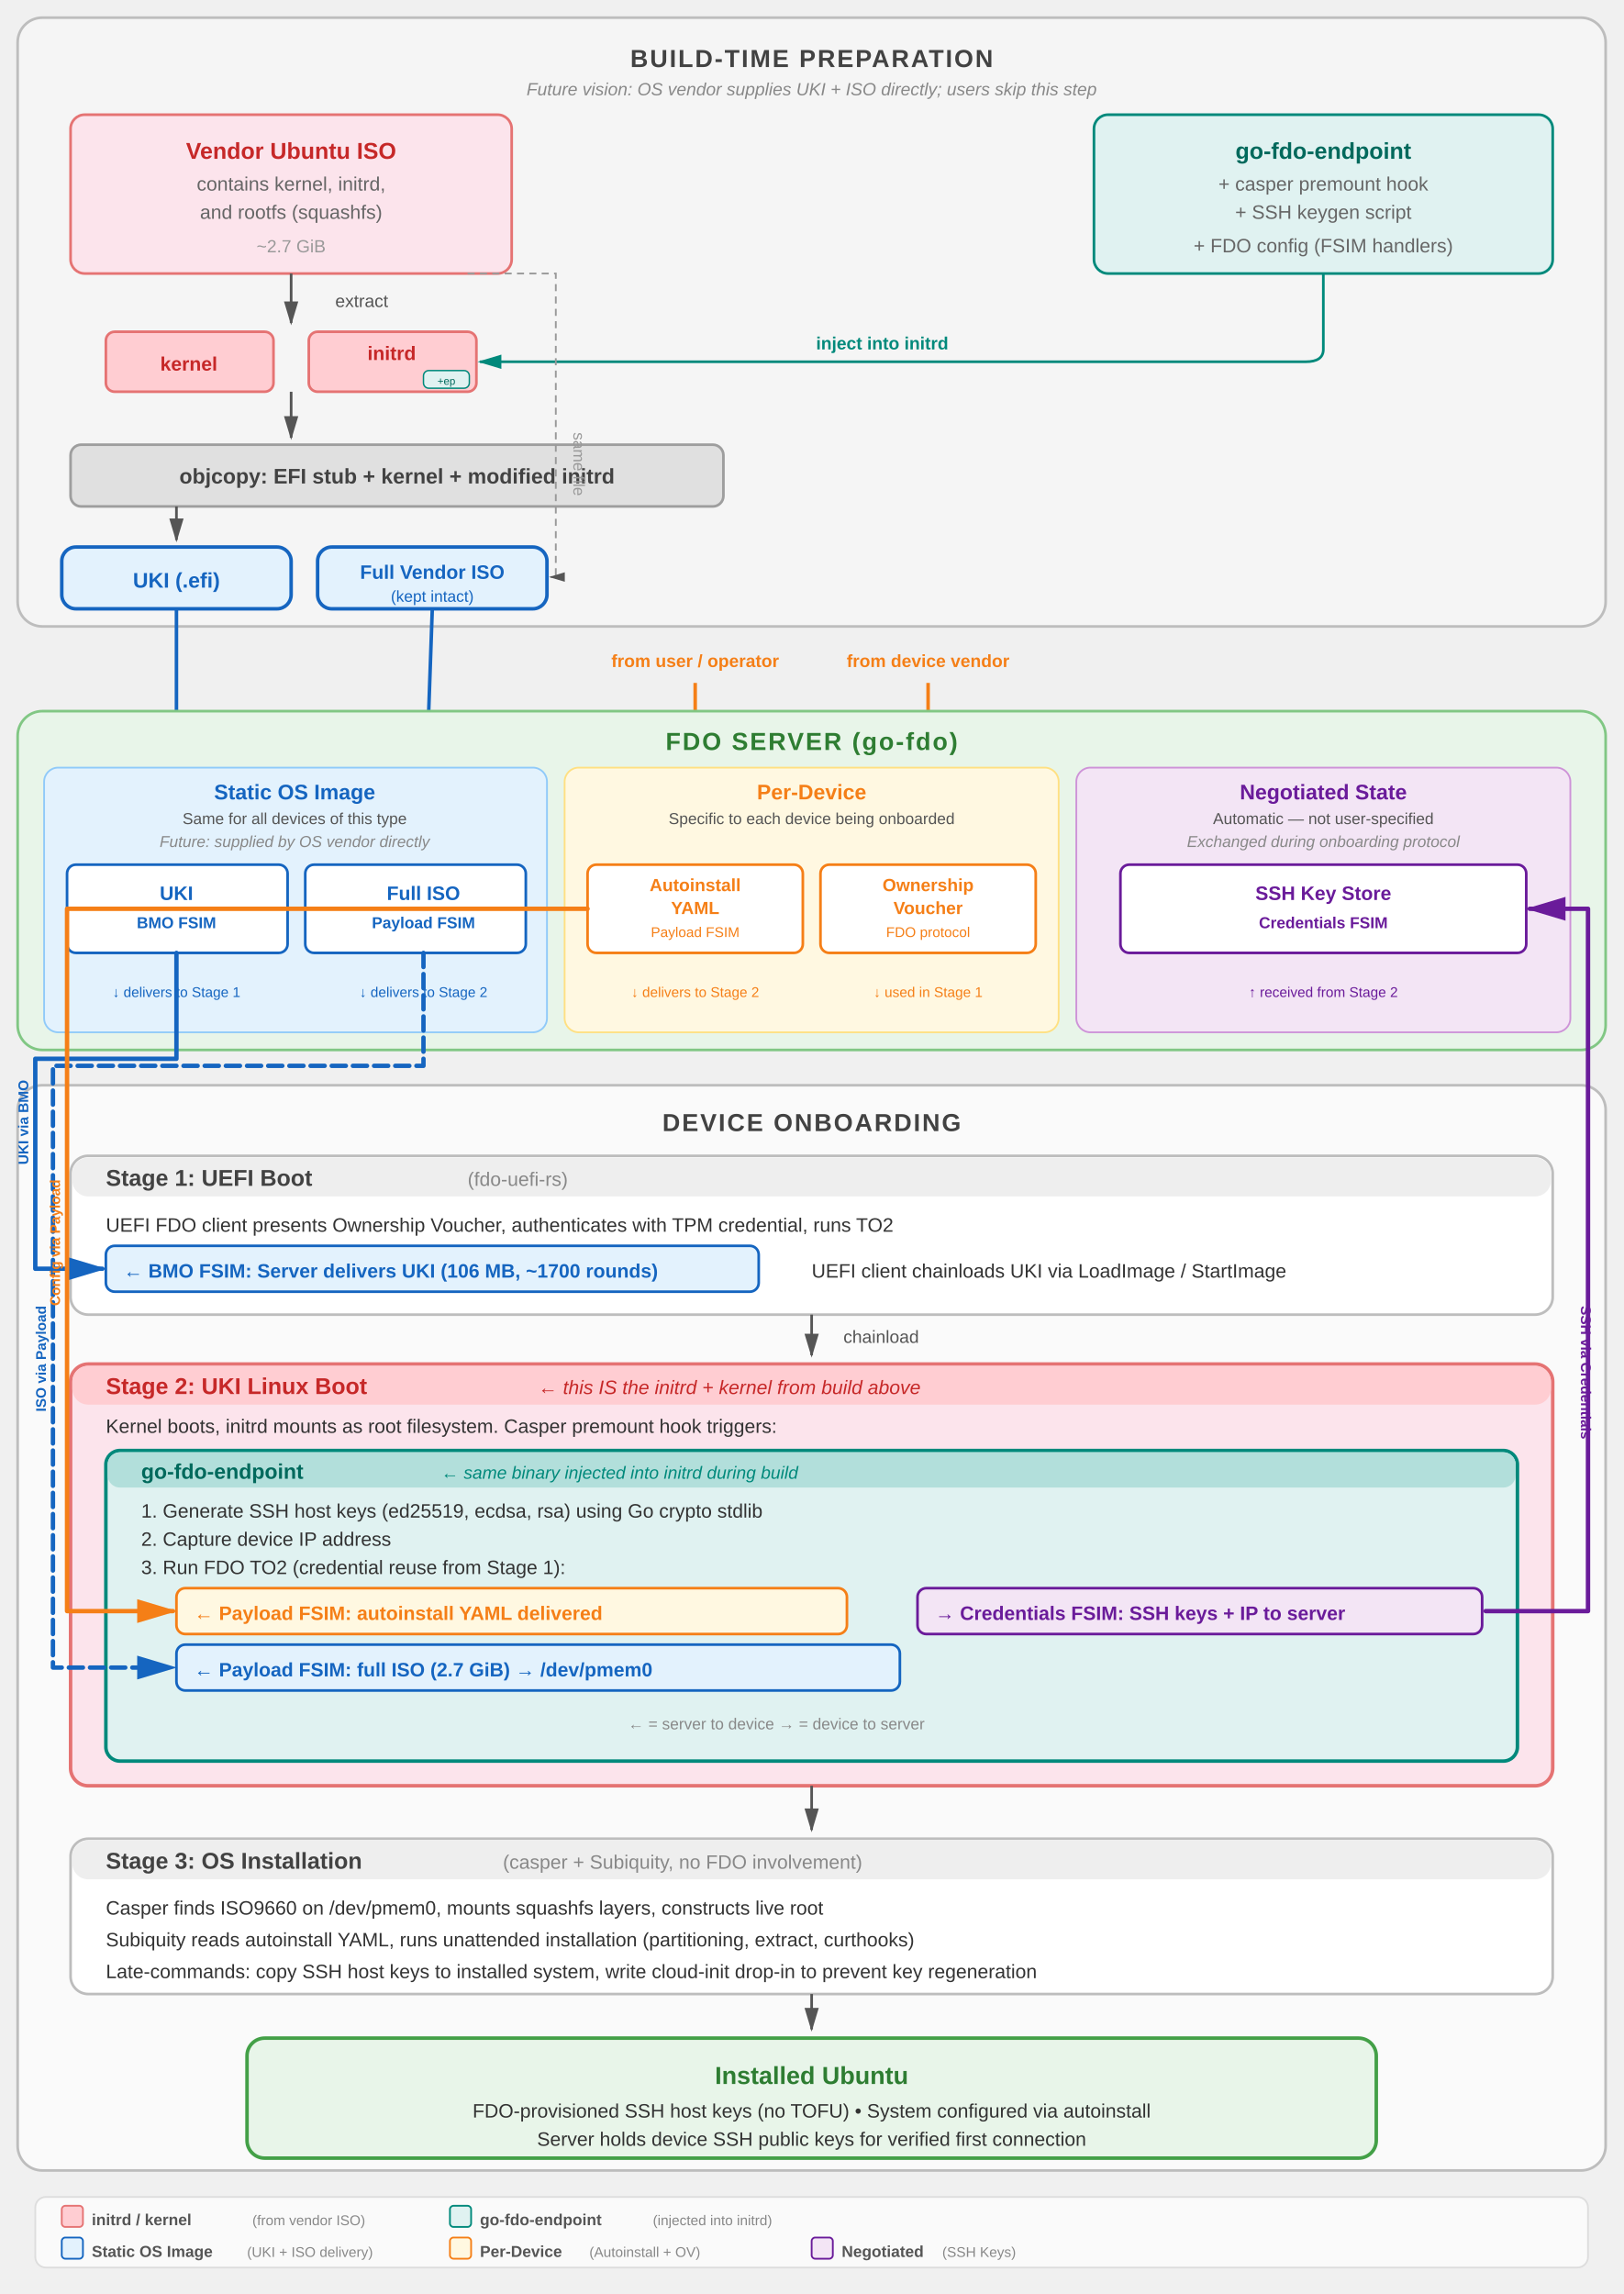
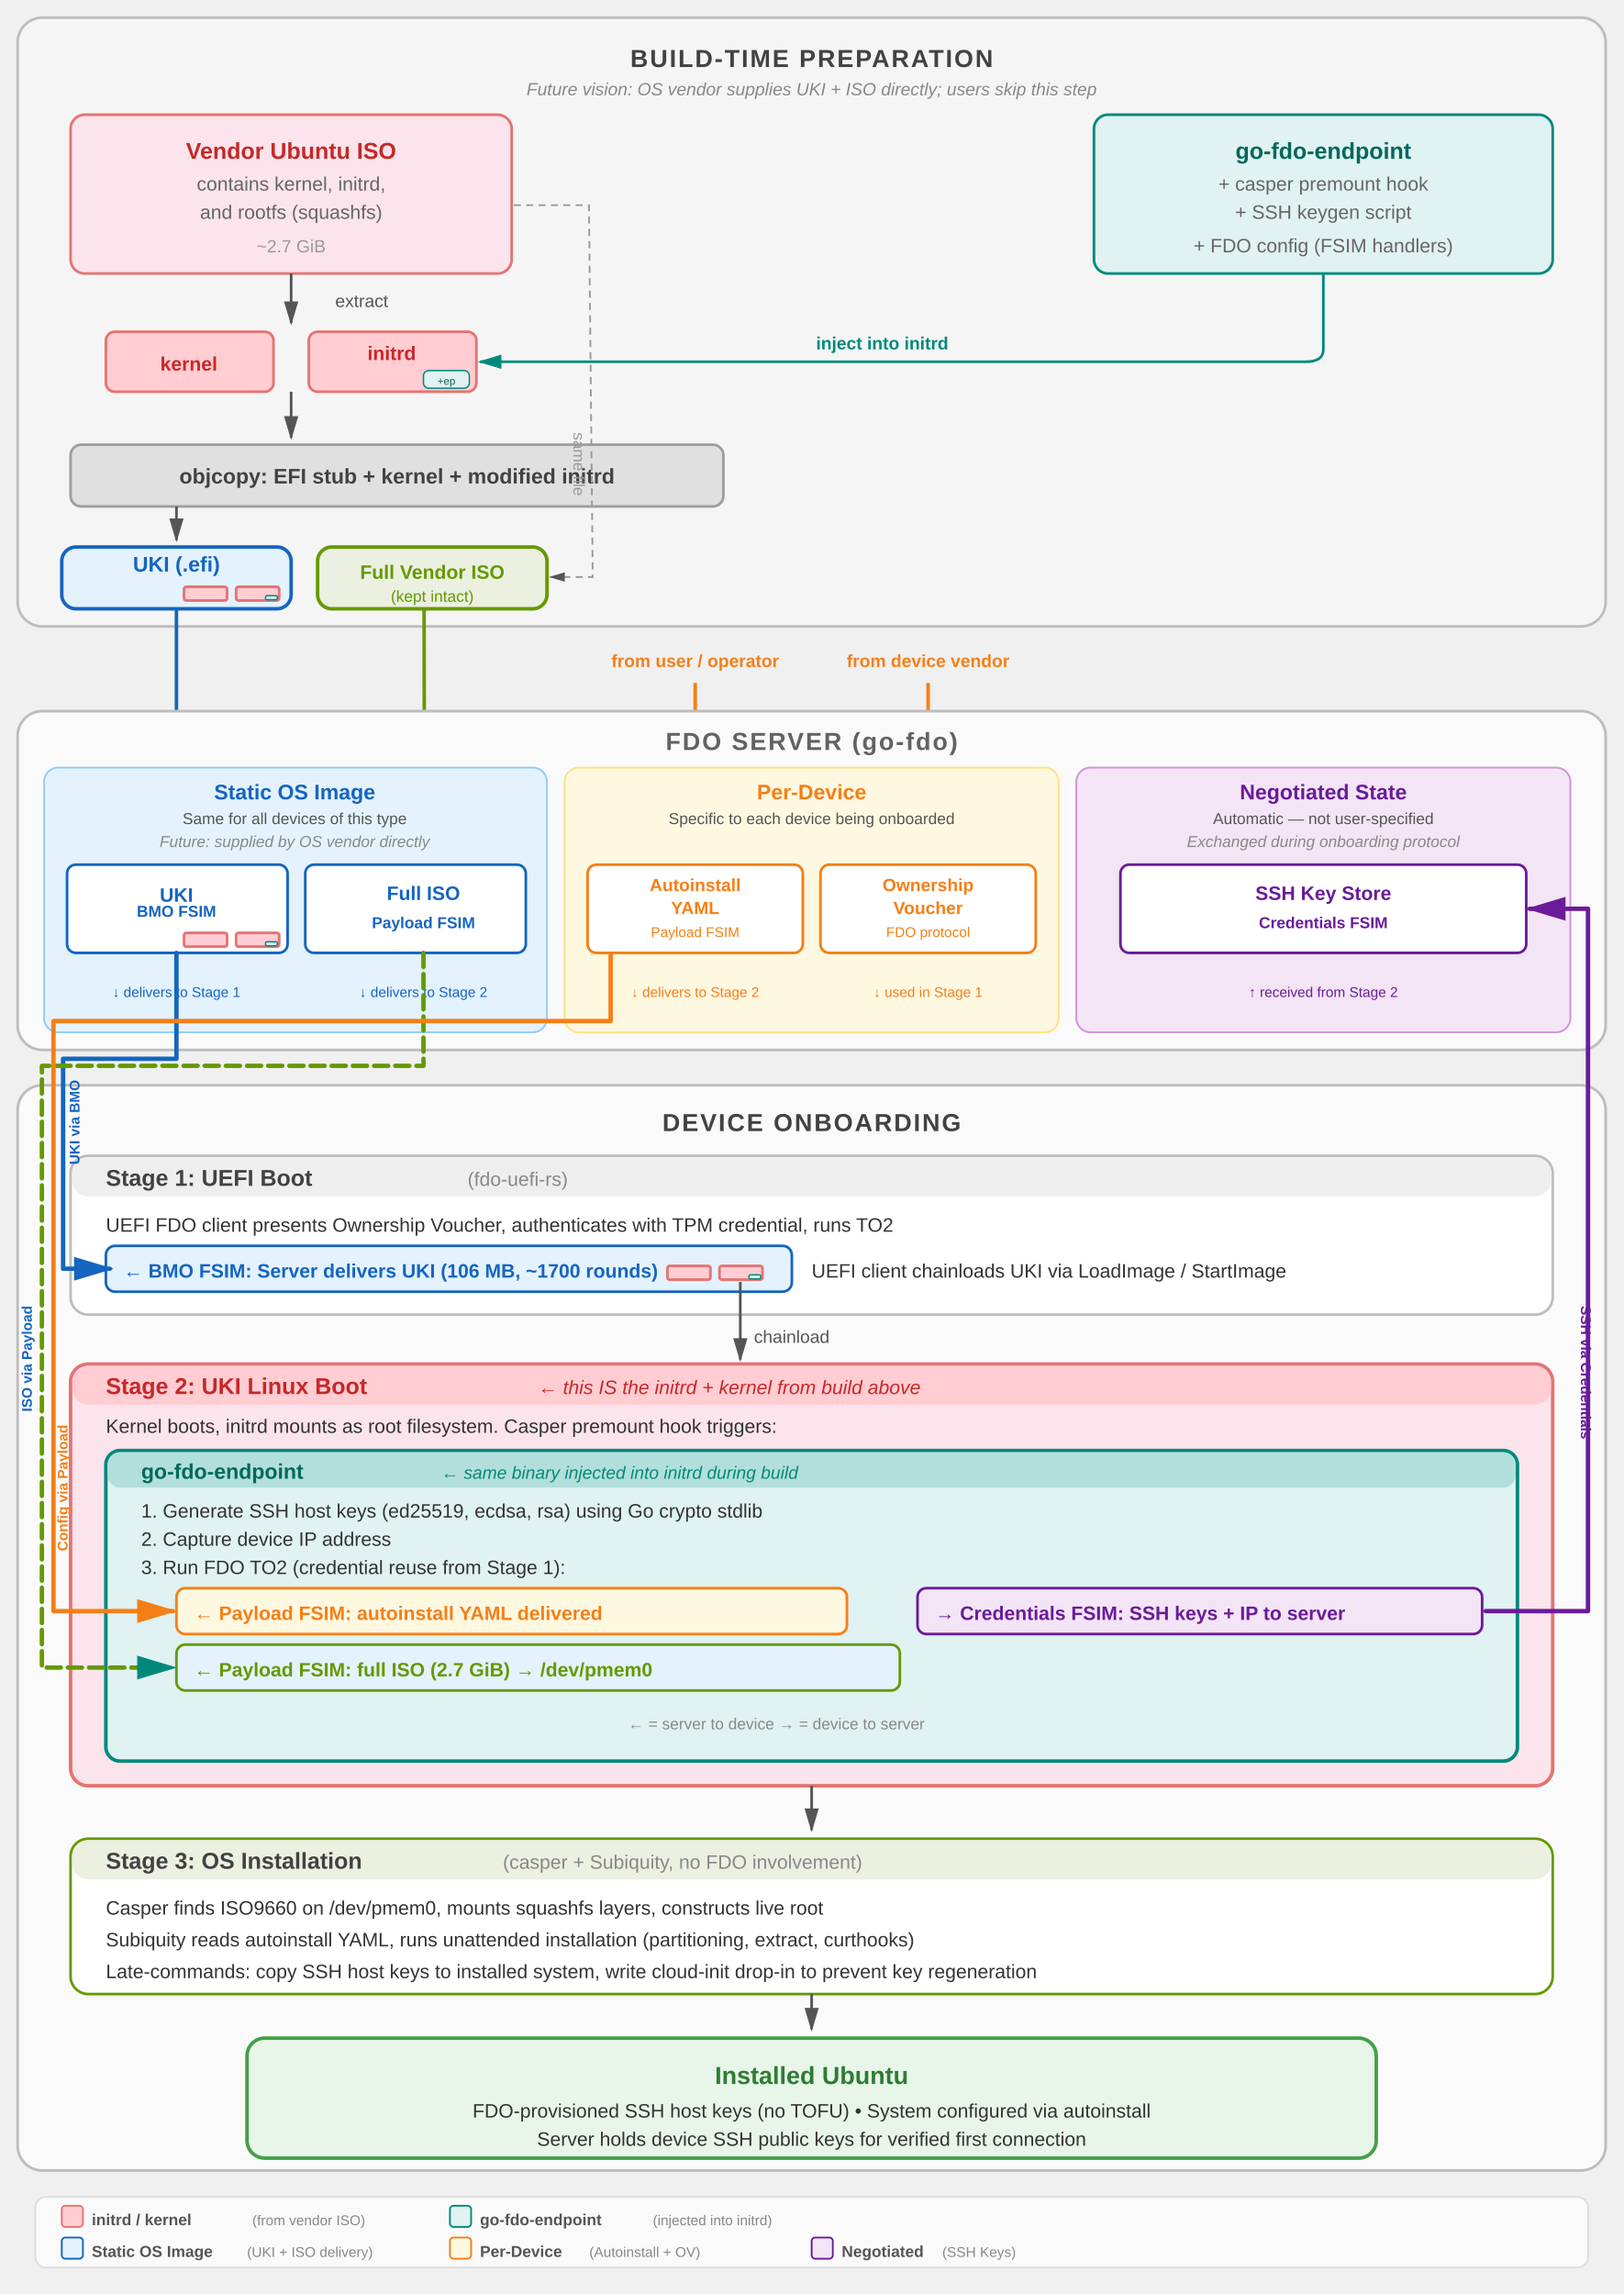
- <svg xmlns="http://www.w3.org/2000/svg" viewBox="0 0 920 1300" font-family="'Segoe UI','Helvetica Neue',Arial,sans-serif">
-   <defs>
+ <svg xmlns="http://www.w3.org/2000/svg" viewBox="0 0 920 1300" font-family="'Segoe UI','Helvetica Neue',Arial,sans-serif" version="1.1" id="svg94">
+   <defs id="defs5">
    <marker id="arr" viewBox="0 0 10 6" refX="9" refY="3" markerWidth="9" markerHeight="7" orient="auto-start-reverse">
-       <path d="M0,0 L10,3 L0,6z" fill="#555" />
+       <path d="M0,0 L10,3 L0,6z" fill="#555" id="path1" />
    </marker>
    <marker id="arr-blue" viewBox="0 0 10 6" refX="9" refY="3" markerWidth="9" markerHeight="7" orient="auto-start-reverse">
-       <path d="M0,0 L10,3 L0,6z" fill="#1565c0" />
+       <path d="M0,0 L10,3 L0,6z" fill="#1565c0" id="path2" />
    </marker>
    <marker id="arr-amber" viewBox="0 0 10 6" refX="9" refY="3" markerWidth="9" markerHeight="7" orient="auto-start-reverse">
-       <path d="M0,0 L10,3 L0,6z" fill="#f57f17" />
+       <path d="M0,0 L10,3 L0,6z" fill="#f57f17" id="path3" />
    </marker>
    <marker id="arr-purple" viewBox="0 0 10 6" refX="9" refY="3" markerWidth="9" markerHeight="7" orient="auto-start-reverse">
-       <path d="M0,0 L10,3 L0,6z" fill="#6a1b9a" />
+       <path d="M0,0 L10,3 L0,6z" fill="#6a1b9a" id="path4" />
    </marker>
-     <marker id="arr-teal" viewBox="0 0 10 6" refX="9" refY="3" markerWidth="9" markerHeight="7" orient="auto-start-reverse">
-       <path d="M0,0 L10,3 L0,6z" fill="#00897b" />
+     <marker id="arr-teal" viewBox="0 0 10 6" refX="9" refY="3" markerWidth="9" markerHeight="5.4" orient="auto-start-reverse" preserveAspectRatio="xMidYMid">
+       <path d="M0,0 L10,3 L0,6z" fill="#00897b" id="path5" />
    </marker>
  </defs>
-   <rect x="10" y="10" width="900" height="345" rx="14" fill="#f5f5f5" stroke="#bdbdbd" stroke-width="1.5" />
-   <text x="460" y="38" text-anchor="middle" font-size="14" font-weight="bold" fill="#424242" letter-spacing="1">BUILD-TIME PREPARATION</text>
-   <text x="460" y="54" text-anchor="middle" font-size="10" fill="#888" font-style="italic">Future vision: OS vendor supplies UKI + ISO directly; users skip this step</text>
-   <rect x="40" y="65" width="250" height="90" rx="8" fill="#fce4ec" stroke="#e57373" stroke-width="1.5" />
-   <text x="165" y="90" text-anchor="middle" font-size="13" font-weight="bold" fill="#c62828">Vendor Ubuntu ISO</text>
-   <text x="165" y="108" text-anchor="middle" font-size="11" fill="#666">contains kernel, initrd,</text>
-   <text x="165" y="124" text-anchor="middle" font-size="11" fill="#666">and rootfs (squashfs)</text>
-   <text x="165" y="143" text-anchor="middle" font-size="10" fill="#999">~2.7 GiB</text>
-   <rect x="620" y="65" width="260" height="90" rx="8" fill="#e0f2f1" stroke="#00897b" stroke-width="1.5" />
-   <text x="750" y="90" text-anchor="middle" font-size="13" font-weight="bold" fill="#00695c">go-fdo-endpoint</text>
-   <text x="750" y="108" text-anchor="middle" font-size="11" fill="#666">+ casper premount hook</text>
-   <text x="750" y="124" text-anchor="middle" font-size="11" fill="#666">+ SSH keygen script</text>
-   <text x="750" y="143" text-anchor="middle" font-size="11" fill="#666">+ FDO config (FSIM handlers)</text>
-   <line x1="165" y1="155" x2="165" y2="183" stroke="#555" stroke-width="1.5" marker-end="url(#arr)" />
-   <text x="190" y="174" font-size="10" fill="#555">extract</text>
-   <rect x="60" y="188" width="95" height="34" rx="5" fill="#ffcdd2" stroke="#e57373" stroke-width="1.5" />
-   <text x="107" y="210" text-anchor="middle" font-size="11" font-weight="bold" fill="#c62828">kernel</text>
-   <rect x="175" y="188" width="95" height="34" rx="5" fill="#ffcdd2" stroke="#e57373" stroke-width="1.5" />
-   <text x="222" y="204" text-anchor="middle" font-size="11" font-weight="bold" fill="#c62828">initrd</text>
-   <rect x="240" y="210" width="26" height="10" rx="3" fill="#e0f2f1" stroke="#00897b" stroke-width="0.8" />
-   <text x="253" y="218" text-anchor="middle" font-size="6" fill="#00695c">+ep</text>
-   <path d="M 750,155 L 750,198 Q 750,205 740,205 L 272,205" stroke="#00897b" stroke-width="1.5" fill="none" marker-end="url(#arr-teal)" />
-   <text x="500" y="198" text-anchor="middle" font-size="10" fill="#00897b" font-weight="bold">inject into initrd</text>
-   <line x1="165" y1="222" x2="165" y2="248" stroke="#555" stroke-width="1.5" marker-end="url(#arr)" />
-   <rect x="40" y="252" width="370" height="35" rx="6" fill="#e0e0e0" stroke="#9e9e9e" stroke-width="1.5" />
-   <text x="225" y="274" text-anchor="middle" font-size="12" font-weight="bold" fill="#424242">objcopy:  EFI stub + kernel + modified initrd</text>
-   <line x1="100" y1="287" x2="100" y2="306" stroke="#555" stroke-width="1.5" marker-end="url(#arr)" />
-   <rect x="35" y="310" width="130" height="35" rx="8" fill="#e3f2fd" stroke="#1565c0" stroke-width="2" />
-   <text x="100" y="333" text-anchor="middle" font-size="12" font-weight="bold" fill="#1565c0">UKI (.efi)</text>
-   <rect x="180" y="310" width="130" height="35" rx="8" fill="#e3f2fd" stroke="#1565c0" stroke-width="2" />
-   <text x="245" y="328" text-anchor="middle" font-size="11" font-weight="bold" fill="#1565c0">Full Vendor ISO</text>
-   <text x="245" y="341" text-anchor="middle" font-size="9" fill="#1565c0">(kept intact)</text>
-   <path d="M 265,155 L 315,155 L 315,327 L 312,327" stroke="#999" stroke-width="1" stroke-dasharray="4,3" fill="none" marker-end="url(#arr)" />
-   <text x="325" y="245" font-size="9" fill="#999" transform="rotate(90,325,245)">same file</text>
-   <line x1="100" y1="345" x2="100" y2="488" stroke="#1565c0" stroke-width="2" marker-end="url(#arr-blue)" />
-   <line x1="245" y1="345" x2="240" y2="488" stroke="#1565c0" stroke-width="2" marker-end="url(#arr-blue)" />
-   <line x1="394" y1="387" x2="394" y2="488" stroke="#f57f17" stroke-width="2" marker-end="url(#arr-amber)" />
-   <text x="394" y="378" text-anchor="middle" font-size="10" font-weight="bold" fill="#f57f17">from user / operator</text>
-   <line x1="526" y1="387" x2="526" y2="488" stroke="#f57f17" stroke-width="2" marker-end="url(#arr-amber)" />
-   <text x="526" y="378" text-anchor="middle" font-size="10" font-weight="bold" fill="#f57f17">from device vendor</text>
-   <rect x="10" y="403" width="900" height="192" rx="14" fill="#e8f5e9" stroke="#81c784" stroke-width="1.5" />
-   <text x="460" y="425" text-anchor="middle" font-size="14" font-weight="bold" fill="#2e7d32" letter-spacing="1">FDO SERVER (go-fdo)</text>
-   <rect x="25" y="435" width="285" height="150" rx="8" fill="#e3f2fd" stroke="#90caf9" stroke-width="1" />
-   <text x="167" y="453" text-anchor="middle" font-size="12" font-weight="bold" fill="#1565c0">Static OS Image</text>
-   <text x="167" y="467" text-anchor="middle" font-size="9" fill="#555">Same for all devices of this type</text>
-   <text x="167" y="480" text-anchor="middle" font-size="9" fill="#888" font-style="italic">Future: supplied by OS vendor directly</text>
-   <rect x="38" y="490" width="125" height="50" rx="5" fill="#fff" stroke="#1565c0" stroke-width="1.5" />
-   <text x="100" y="510" text-anchor="middle" font-size="11" font-weight="bold" fill="#1565c0">UKI</text>
-   <text x="100" y="526" text-anchor="middle" font-size="9" font-weight="bold" fill="#1565c0">BMO FSIM</text>
-   <rect x="173" y="490" width="125" height="50" rx="5" fill="#fff" stroke="#1565c0" stroke-width="1.5" />
-   <text x="240" y="510" text-anchor="middle" font-size="11" font-weight="bold" fill="#1565c0">Full ISO</text>
-   <text x="240" y="526" text-anchor="middle" font-size="9" font-weight="bold" fill="#1565c0">Payload FSIM</text>
-   <text x="100" y="565" text-anchor="middle" font-size="8" fill="#1565c0">↓ delivers to Stage 1</text>
-   <text x="240" y="565" text-anchor="middle" font-size="8" fill="#1565c0">↓ delivers to Stage 2</text>
-   <rect x="320" y="435" width="280" height="150" rx="8" fill="#fff8e1" stroke="#ffe082" stroke-width="1" />
-   <text x="460" y="453" text-anchor="middle" font-size="12" font-weight="bold" fill="#f57f17">Per-Device</text>
-   <text x="460" y="467" text-anchor="middle" font-size="9" fill="#555">Specific to each device being onboarded</text>
-   <rect x="333" y="490" width="122" height="50" rx="5" fill="#fff" stroke="#f57f17" stroke-width="1.5" />
-   <text x="394" y="505" text-anchor="middle" font-size="10" font-weight="bold" fill="#f57f17">Autoinstall</text>
-   <text x="394" y="518" text-anchor="middle" font-size="10" font-weight="bold" fill="#f57f17">YAML</text>
-   <text x="394" y="531" text-anchor="middle" font-size="8" fill="#f57f17">Payload FSIM</text>
-   <rect x="465" y="490" width="122" height="50" rx="5" fill="#fff" stroke="#f57f17" stroke-width="1.5" />
-   <text x="526" y="505" text-anchor="middle" font-size="10" font-weight="bold" fill="#f57f17">Ownership</text>
-   <text x="526" y="518" text-anchor="middle" font-size="10" font-weight="bold" fill="#f57f17">Voucher</text>
-   <text x="526" y="531" text-anchor="middle" font-size="8" fill="#f57f17">FDO protocol</text>
-   <text x="394" y="565" text-anchor="middle" font-size="8" fill="#f57f17">↓ delivers to Stage 2</text>
-   <text x="526" y="565" text-anchor="middle" font-size="8" fill="#f57f17">↓ used in Stage 1</text>
-   <rect x="610" y="435" width="280" height="150" rx="8" fill="#f3e5f5" stroke="#ce93d8" stroke-width="1" />
-   <text x="750" y="453" text-anchor="middle" font-size="12" font-weight="bold" fill="#6a1b9a">Negotiated State</text>
-   <text x="750" y="467" text-anchor="middle" font-size="9" fill="#555">Automatic — not user-specified</text>
-   <text x="750" y="480" text-anchor="middle" font-size="9" fill="#888" font-style="italic">Exchanged during onboarding protocol</text>
-   <rect x="635" y="490" width="230" height="50" rx="5" fill="#fff" stroke="#6a1b9a" stroke-width="1.5" />
-   <text x="750" y="510" text-anchor="middle" font-size="11" font-weight="bold" fill="#6a1b9a">SSH Key Store</text>
-   <text x="750" y="526" text-anchor="middle" font-size="9" font-weight="bold" fill="#6a1b9a">Credentials FSIM</text>
-   <text x="750" y="565" text-anchor="middle" font-size="8" fill="#6a1b9a">↑ received from Stage 2</text>
-   <rect x="10" y="615" width="900" height="615" rx="14" fill="#fafafa" stroke="#bdbdbd" stroke-width="1.5" />
-   <text x="460" y="641" text-anchor="middle" font-size="14" font-weight="bold" fill="#424242" letter-spacing="1">DEVICE ONBOARDING</text>
-   <rect x="40" y="655" width="840" height="90" rx="10" fill="#fff" stroke="#bdbdbd" stroke-width="1.5" />
-   <rect x="41" y="656" width="838" height="22" rx="9" fill="#eee" />
-   <text x="60" y="672" font-size="13" font-weight="bold" fill="#424242">Stage 1: UEFI Boot</text>
-   <text x="265" y="672" font-size="11" fill="#888">(fdo-uefi-rs)</text>
-   <text x="60" y="698" font-size="11" fill="#333">UEFI FDO client presents Ownership Voucher, authenticates with TPM credential, runs TO2</text>
-   <rect x="60" y="706" width="370" height="26" rx="5" fill="#e3f2fd" stroke="#1565c0" stroke-width="1.5" />
-   <text x="70" y="724" font-size="11" font-weight="bold" fill="#1565c0">← BMO FSIM: Server delivers UKI (106 MB, ~1700 rounds)</text>
-   <text x="460" y="724" font-size="11" fill="#333">UEFI client chainloads UKI via LoadImage / StartImage</text>
-   <line x1="460" y1="745" x2="460" y2="768" stroke="#555" stroke-width="1.5" marker-end="url(#arr)" />
-   <text x="478" y="761" font-size="10" fill="#555">chainload</text>
-   <rect x="40" y="773" width="840" height="239" rx="10" fill="#fce4ec" stroke="#e57373" stroke-width="2" />
-   <rect x="41" y="774" width="838" height="22" rx="9" fill="#ffcdd2" />
-   <text x="60" y="790" font-size="13" font-weight="bold" fill="#c62828">Stage 2: UKI Linux Boot</text>
-   <text x="305" y="790" font-size="11" fill="#c62828" font-style="italic">← this IS the initrd + kernel from build above</text>
-   <text x="60" y="812" font-size="11" fill="#333">Kernel boots, initrd mounts as root filesystem. Casper premount hook triggers:</text>
-   <rect x="60" y="822" width="800" height="176" rx="8" fill="#e0f2f1" stroke="#00897b" stroke-width="2" />
-   <rect x="61" y="823" width="798" height="20" rx="7" fill="#b2dfdb" />
-   <text x="80" y="838" font-size="12" font-weight="bold" fill="#00695c">go-fdo-endpoint</text>
-   <text x="250" y="838" font-size="10" fill="#00897b" font-style="italic">← same binary injected into initrd during build</text>
-   <text x="80" y="860" font-size="11" fill="#333">1. Generate SSH host keys (ed25519, ecdsa, rsa) using Go crypto stdlib</text>
-   <text x="80" y="876" font-size="11" fill="#333">2. Capture device IP address</text>
-   <text x="80" y="892" font-size="11" fill="#333">3. Run FDO TO2 (credential reuse from Stage 1):</text>
-   <rect x="100" y="900" width="380" height="26" rx="5" fill="#fff8e1" stroke="#f57f17" stroke-width="1.5" />
-   <text x="110" y="918" font-size="11" font-weight="bold" fill="#f57f17">← Payload FSIM: autoinstall YAML delivered</text>
-   <rect x="100" y="932" width="410" height="26" rx="5" fill="#e3f2fd" stroke="#1565c0" stroke-width="1.5" />
-   <text x="110" y="950" font-size="11" font-weight="bold" fill="#1565c0">← Payload FSIM: full ISO (2.7 GiB) → /dev/pmem0</text>
-   <rect x="520" y="900" width="320" height="26" rx="5" fill="#f3e5f5" stroke="#6a1b9a" stroke-width="1.5" />
-   <text x="530" y="918" font-size="11" font-weight="bold" fill="#6a1b9a">→ Credentials FSIM: SSH keys + IP to server</text>
-   <text x="440" y="980" text-anchor="middle" font-size="9" fill="#888">← = server to device          → = device to server</text>
-   <line x1="460" y1="1012" x2="460" y2="1037" stroke="#555" stroke-width="1.5" marker-end="url(#arr)" />
-   <rect x="40" y="1042" width="840" height="88" rx="10" fill="#fff" stroke="#bdbdbd" stroke-width="1.5" />
-   <rect x="41" y="1043" width="838" height="22" rx="9" fill="#eee" />
-   <text x="60" y="1059" font-size="13" font-weight="bold" fill="#424242">Stage 3: OS Installation</text>
-   <text x="285" y="1059" font-size="11" fill="#888">(casper + Subiquity, no FDO involvement)</text>
-   <text x="60" y="1085" font-size="11" fill="#333">Casper finds ISO9660 on /dev/pmem0, mounts squashfs layers, constructs live root</text>
-   <text x="60" y="1103" font-size="11" fill="#333">Subiquity reads autoinstall YAML, runs unattended installation (partitioning, extract, curthooks)</text>
-   <text x="60" y="1121" font-size="11" fill="#333">Late-commands: copy SSH host keys to installed system, write cloud-init drop-in to prevent key regeneration</text>
-   <line x1="460" y1="1130" x2="460" y2="1150" stroke="#555" stroke-width="1.5" marker-end="url(#arr)" />
-   <rect x="140" y="1155" width="640" height="68" rx="10" fill="#e8f5e9" stroke="#43a047" stroke-width="2" />
-   <text x="460" y="1181" text-anchor="middle" font-size="14" font-weight="bold" fill="#2e7d32">Installed Ubuntu</text>
-   <text x="460" y="1200" text-anchor="middle" font-size="11" fill="#333">FDO-provisioned SSH host keys (no TOFU)  •  System configured via autoinstall</text>
-   <text x="460" y="1216" text-anchor="middle" font-size="11" fill="#333">Server holds device SSH public keys for verified first connection</text>
-   <path d="M 100,540 L 100,600 L 20,600 L 20,719 L 58,719" stroke="#1565c0" stroke-width="2.5" fill="none" stroke-linecap="round" stroke-linejoin="round" marker-end="url(#arr-blue)" />
-   <text x="16" y="660" font-size="8" font-weight="bold" fill="#1565c0" transform="rotate(-90,16,660)">UKI via BMO</text>
-   <path d="M 240,540 L 240,604 L 30,604 L 30,945 L 98,945" stroke="#1565c0" stroke-width="2.5" fill="none" stroke-linecap="round" stroke-linejoin="round" stroke-dasharray="8,4" marker-end="url(#arr-blue)" />
-   <text x="26" y="800" font-size="8" font-weight="bold" fill="#1565c0" transform="rotate(-90,26,800)">ISO via Payload</text>
-   <path d="M 333,515 L 38,515 L 38,913 L 98,913" stroke="#f57f17" stroke-width="2.5" fill="none" stroke-linecap="round" stroke-linejoin="round" marker-end="url(#arr-amber)" />
-   <text x="34" y="740" font-size="8" font-weight="bold" fill="#f57f17" transform="rotate(-90,34,740)">Config via Payload</text>
-   <path d="M 842,913 L 900,913 L 900,515 L 867,515" stroke="#6a1b9a" stroke-width="2.5" fill="none" stroke-linecap="round" stroke-linejoin="round" marker-end="url(#arr-purple)" />
-   <text x="896" y="740" font-size="8" font-weight="bold" fill="#6a1b9a" transform="rotate(90,896,740)">SSH via Credentials</text>
-   <rect x="20" y="1245" width="880" height="40" rx="6" fill="#fafafa" stroke="#ddd" stroke-width="1" />
-   <rect x="35" y="1250" width="12" height="12" rx="2" fill="#ffcdd2" stroke="#e57373" stroke-width="1" />
-   <text x="52" y="1261" font-size="9" font-weight="bold" fill="#555">initrd / kernel</text>
-   <text x="143" y="1261" font-size="8" fill="#888">(from vendor ISO)</text>
-   <rect x="255" y="1250" width="12" height="12" rx="2" fill="#e0f2f1" stroke="#00897b" stroke-width="1" />
-   <text x="272" y="1261" font-size="9" font-weight="bold" fill="#555">go-fdo-endpoint</text>
-   <text x="370" y="1261" font-size="8" fill="#888">(injected into initrd)</text>
-   <rect x="35" y="1268" width="12" height="12" rx="2" fill="#e3f2fd" stroke="#1565c0" stroke-width="1" />
-   <text x="52" y="1279" font-size="9" font-weight="bold" fill="#555">Static OS Image</text>
-   <text x="140" y="1279" font-size="8" fill="#888">(UKI + ISO delivery)</text>
-   <rect x="255" y="1268" width="12" height="12" rx="2" fill="#fff8e1" stroke="#f57f17" stroke-width="1" />
-   <text x="272" y="1279" font-size="9" font-weight="bold" fill="#555">Per-Device</text>
-   <text x="334" y="1279" font-size="8" fill="#888">(Autoinstall + OV)</text>
-   <rect x="460" y="1268" width="12" height="12" rx="2" fill="#f3e5f5" stroke="#6a1b9a" stroke-width="1" />
-   <text x="477" y="1279" font-size="9" font-weight="bold" fill="#555">Negotiated</text>
-   <text x="534" y="1279" font-size="8" fill="#888">(SSH Keys)</text>
+   <rect x="10" y="10" width="900" height="345" rx="14" fill="#f5f5f5" stroke="#bdbdbd" stroke-width="1.5" id="rect5" />
+   <text x="460" y="38" text-anchor="middle" font-size="14" font-weight="bold" fill="#424242" letter-spacing="1" id="text5">BUILD-TIME PREPARATION</text>
+   <text x="460" y="54" text-anchor="middle" font-size="10" fill="#888" font-style="italic" id="text6">Future vision: OS vendor supplies UKI + ISO directly; users skip this step</text>
+   <rect x="40" y="65" width="250" height="90" rx="8" fill="#fce4ec" stroke="#e57373" stroke-width="1.5" id="rect6" />
+   <text x="165" y="90" text-anchor="middle" font-size="13" font-weight="bold" fill="#c62828" id="text7">Vendor Ubuntu ISO</text>
+   <text x="165" y="108" text-anchor="middle" font-size="11" fill="#666" id="text8">contains kernel, initrd,</text>
+   <text x="165" y="124" text-anchor="middle" font-size="11" fill="#666" id="text9">and rootfs (squashfs)</text>
+   <text x="165" y="143" text-anchor="middle" font-size="10" fill="#999" id="text10">~2.7 GiB</text>
+   <rect x="620" y="65" width="260" height="90" rx="8" fill="#e0f2f1" stroke="#00897b" stroke-width="1.5" id="rect10" />
+   <text x="750" y="90" text-anchor="middle" font-size="13" font-weight="bold" fill="#00695c" id="text11">go-fdo-endpoint</text>
+   <text x="750" y="108" text-anchor="middle" font-size="11" fill="#666" id="text12">+ casper premount hook</text>
+   <text x="750" y="124" text-anchor="middle" font-size="11" fill="#666" id="text13">+ SSH keygen script</text>
+   <text x="750" y="143" text-anchor="middle" font-size="11" fill="#666" id="text14">+ FDO config (FSIM handlers)</text>
+   <line x1="165" y1="155" x2="165" y2="183" stroke="#555" stroke-width="1.5" marker-end="url(#arr)" id="line14" />
+   <text x="190" y="174" font-size="10" fill="#555" id="text15">extract</text>
+   <rect x="60" y="188" width="95" height="34" rx="5" fill="#ffcdd2" stroke="#e57373" stroke-width="1.5" id="rect15" />
+   <text x="107" y="210" text-anchor="middle" font-size="11" font-weight="bold" fill="#c62828" id="text16">kernel</text>
+   <rect x="175" y="188" width="95" height="34" rx="5" fill="#ffcdd2" stroke="#e57373" stroke-width="1.5" id="rect16" />
+   <text x="222" y="204" text-anchor="middle" font-size="11" font-weight="bold" fill="#c62828" id="text17">initrd</text>
+   <rect x="240" y="210" width="26" height="10" rx="3" fill="#e0f2f1" stroke="#00897b" stroke-width="0.8" id="rect17" />
+   <text x="253" y="218" text-anchor="middle" font-size="6" fill="#00695c" id="text18">+ep</text>
+   <path d="M 750,155 L 750,198 Q 750,205 740,205 L 272,205" stroke="#00897b" stroke-width="1.5" fill="none" marker-end="url(#arr-teal)" id="path18" />
+   <text x="500" y="198" text-anchor="middle" font-size="10" fill="#00897b" font-weight="bold" id="text19">inject into initrd</text>
+   <line x1="165" y1="222" x2="165" y2="248" stroke="#555" stroke-width="1.5" marker-end="url(#arr)" id="line19" />
+   <rect x="40" y="252" width="370" height="35" rx="6" fill="#e0e0e0" stroke="#9e9e9e" stroke-width="1.5" id="rect19" />
+   <text x="225" y="274" text-anchor="middle" font-size="12" font-weight="bold" fill="#424242" id="text20">objcopy:  EFI stub + kernel + modified initrd</text>
+   <line x1="100" y1="287" x2="100" y2="306" stroke="#555" stroke-width="1.5" marker-end="url(#arr)" id="line20" />
+   <rect x="35" y="310" width="130" height="35" rx="8" fill="#e3f2fd" stroke="#1565c0" stroke-width="2" id="rect20" />
+   <text x="100" y="323.887" text-anchor="middle" font-size="12px" font-weight="bold" fill="#1565c0" id="text21">UKI (.efi)</text>
+   <rect x="180" y="310" width="130" height="35" rx="8" fill="#e3f2fd" stroke="#1565c0" stroke-width="2" id="rect21" style="stroke:#669900;fill:#ebf0e1;fill-opacity:1" />
+   <text x="245" y="328" text-anchor="middle" font-size="11" font-weight="bold" fill="#1565c0" id="text22" style="fill:#669900">Full Vendor ISO</text>
+   <text x="245" y="341" text-anchor="middle" font-size="9" fill="#1565c0" id="text23" style="fill:#669900">(kept intact)</text>
+   <path d="m 291.199,116.271 42.596,0 L 335.931,327 H 312" stroke="#999999" stroke-width="1" stroke-dasharray="4, 3" fill="none" marker-end="url(#arr)" id="path23" />
+   <text x="325" y="245" font-size="9" fill="#999" transform="rotate(90,325,245)" id="text24">same file</text>
+   <line x1="100" y1="345" x2="100" y2="488" stroke="#1565c0" stroke-width="2" marker-end="url(#arr-blue)" id="line24" />
+   <line x1="240.352" y1="345" x2="240.615" y2="488" stroke="#1565c0" stroke-width="2" marker-end="url(#arr-blue)" id="line25" style="stroke:#669900;stroke-opacity:1" />
+   <line x1="394" y1="387" x2="394" y2="488" stroke="#f57f17" stroke-width="2" marker-end="url(#arr-amber)" id="line26" />
+   <text x="394" y="378" text-anchor="middle" font-size="10" font-weight="bold" fill="#f57f17" id="text26">from user / operator</text>
+   <line x1="526" y1="387" x2="526" y2="488" stroke="#f57f17" stroke-width="2" marker-end="url(#arr-amber)" id="line27" />
+   <text x="526" y="378" text-anchor="middle" font-size="10" font-weight="bold" fill="#f57f17" id="text27">from device vendor</text>
+   <rect x="10" y="403" width="900" height="192" rx="14" fill="#e8f5e9" stroke="#81c784" stroke-width="1.5" id="rect27" style="fill:#fafafa;fill-opacity:1;stroke:#bdbdbd;stroke-opacity:1" />
+   <text x="460" y="425" text-anchor="middle" font-size="14" font-weight="bold" fill="#2e7d32" letter-spacing="1" id="text28" style="fill:#626262;fill-opacity:1">FDO SERVER (go-fdo)</text>
+   <rect x="25" y="435" width="285" height="150" rx="8" fill="#e3f2fd" stroke="#90caf9" stroke-width="1" id="rect28" />
+   <text x="167" y="453" text-anchor="middle" font-size="12" font-weight="bold" fill="#1565c0" id="text29">Static OS Image</text>
+   <text x="167" y="467" text-anchor="middle" font-size="9" fill="#555" id="text30">Same for all devices of this type</text>
+   <text x="167" y="480" text-anchor="middle" font-size="9" fill="#888" font-style="italic" id="text31">Future: supplied by OS vendor directly</text>
+   <rect x="38" y="490" width="125" height="50" rx="5" fill="#fff" stroke="#1565c0" stroke-width="1.5" id="rect31" />
+   <text x="100" y="511.007" text-anchor="middle" font-size="11px" font-weight="bold" fill="#1565c0" id="text32">UKI</text>
+   <text x="100" y="519.556" text-anchor="middle" font-size="9px" font-weight="bold" fill="#1565c0" id="text33">BMO FSIM</text>
+   <rect x="173" y="490" width="125" height="50" rx="5" fill="#fff" stroke="#1565c0" stroke-width="1.5" id="rect33" />
+   <text x="240" y="510" text-anchor="middle" font-size="11" font-weight="bold" fill="#1565c0" id="text34">Full ISO</text>
+   <text x="240" y="526" text-anchor="middle" font-size="9" font-weight="bold" fill="#1565c0" id="text35">Payload FSIM</text>
+   <text x="100" y="565" text-anchor="middle" font-size="8" fill="#1565c0" id="text36">↓ delivers to Stage 1</text>
+   <text x="240" y="565" text-anchor="middle" font-size="8" fill="#1565c0" id="text37">↓ delivers to Stage 2</text>
+   <rect x="320" y="435" width="280" height="150" rx="8" fill="#fff8e1" stroke="#ffe082" stroke-width="1" id="rect37" />
+   <text x="460" y="453" text-anchor="middle" font-size="12" font-weight="bold" fill="#f57f17" id="text38">Per-Device</text>
+   <text x="460" y="467" text-anchor="middle" font-size="9" fill="#555" id="text39">Specific to each device being onboarded</text>
+   <rect x="333" y="490" width="122" height="50" rx="5" fill="#fff" stroke="#f57f17" stroke-width="1.5" id="rect39" />
+   <text x="394" y="505" text-anchor="middle" font-size="10" font-weight="bold" fill="#f57f17" id="text40">Autoinstall</text>
+   <text x="394" y="518" text-anchor="middle" font-size="10" font-weight="bold" fill="#f57f17" id="text41">YAML</text>
+   <text x="394" y="531" text-anchor="middle" font-size="8" fill="#f57f17" id="text42">Payload FSIM</text>
+   <rect x="465" y="490" width="122" height="50" rx="5" fill="#fff" stroke="#f57f17" stroke-width="1.5" id="rect42" />
+   <text x="526" y="505" text-anchor="middle" font-size="10" font-weight="bold" fill="#f57f17" id="text43">Ownership</text>
+   <text x="526" y="518" text-anchor="middle" font-size="10" font-weight="bold" fill="#f57f17" id="text44">Voucher</text>
+   <text x="526" y="531" text-anchor="middle" font-size="8" fill="#f57f17" id="text45">FDO protocol</text>
+   <text x="394" y="565" text-anchor="middle" font-size="8" fill="#f57f17" id="text46">↓ delivers to Stage 2</text>
+   <text x="526" y="565" text-anchor="middle" font-size="8" fill="#f57f17" id="text47">↓ used in Stage 1</text>
+   <rect x="610" y="435" width="280" height="150" rx="8" fill="#f3e5f5" stroke="#ce93d8" stroke-width="1" id="rect47" />
+   <text x="750" y="453" text-anchor="middle" font-size="12" font-weight="bold" fill="#6a1b9a" id="text48">Negotiated State</text>
+   <text x="750" y="467" text-anchor="middle" font-size="9" fill="#555" id="text49">Automatic — not user-specified</text>
+   <text x="750" y="480" text-anchor="middle" font-size="9" fill="#888" font-style="italic" id="text50">Exchanged during onboarding protocol</text>
+   <rect x="635" y="490" width="230" height="50" rx="5" fill="#fff" stroke="#6a1b9a" stroke-width="1.5" id="rect50" />
+   <text x="750" y="510" text-anchor="middle" font-size="11" font-weight="bold" fill="#6a1b9a" id="text51">SSH Key Store</text>
+   <text x="750" y="526" text-anchor="middle" font-size="9" font-weight="bold" fill="#6a1b9a" id="text52">Credentials FSIM</text>
+   <text x="750" y="565" text-anchor="middle" font-size="8" fill="#6a1b9a" id="text53">↑ received from Stage 2</text>
+   <rect x="10" y="615" width="900" height="615" rx="14" fill="#fafafa" stroke="#bdbdbd" stroke-width="1.5" id="rect53" />
+   <text x="460" y="641" text-anchor="middle" font-size="14" font-weight="bold" fill="#424242" letter-spacing="1" id="text54">DEVICE ONBOARDING</text>
+   <rect x="40" y="655" width="840" height="90" rx="10" fill="#fff" stroke="#bdbdbd" stroke-width="1.5" id="rect54" />
+   <rect x="41" y="656" width="838" height="22" rx="9" fill="#eee" id="rect55" />
+   <text x="60" y="672" font-size="13" font-weight="bold" fill="#424242" id="text55">Stage 1: UEFI Boot</text>
+   <text x="265" y="672" font-size="11" fill="#888" id="text56">(fdo-uefi-rs)</text>
+   <text x="60" y="698" font-size="11" fill="#333" id="text57">UEFI FDO client presents Ownership Voucher, authenticates with TPM credential, runs TO2</text>
+   <rect x="60" y="706" width="388.795" height="26" rx="5.254" fill="#e3f2fd" stroke="#1565c0" stroke-width="1.5" id="rect57" />
+   <text x="70" y="724" font-size="11" font-weight="bold" fill="#1565c0" id="text58">← BMO FSIM: Server delivers UKI (106 MB, ~1700 rounds)</text>
+   <text x="460" y="724" font-size="11" fill="#333" id="text59">UEFI client chainloads UKI via LoadImage / StartImage</text>
+   <line x1="419.563" y1="726.49" x2="419.563" y2="770.521" stroke="#555555" stroke-width="1.5" marker-end="url(#arr)" id="line59" />
+   <text x="427.311" y="761" font-size="10px" fill="#555555" id="text60">chainload</text>
+   <rect x="40" y="773" width="840" height="239" rx="10" fill="#fce4ec" stroke="#e57373" stroke-width="2" id="rect60" />
+   <rect x="41" y="774" width="838" height="22" rx="9" fill="#ffcdd2" id="rect61" />
+   <text x="60" y="790" font-size="13" font-weight="bold" fill="#c62828" id="text61">Stage 2: UKI Linux Boot</text>
+   <text x="305" y="790" font-size="11" fill="#c62828" font-style="italic" id="text62">← this IS the initrd + kernel from build above</text>
+   <text x="60" y="812" font-size="11" fill="#333" id="text63">Kernel boots, initrd mounts as root filesystem. Casper premount hook triggers:</text>
+   <rect x="60" y="822" width="800" height="176" rx="8" fill="#e0f2f1" stroke="#00897b" stroke-width="2" id="rect63" />
+   <rect x="61" y="823" width="798" height="20" rx="7" fill="#b2dfdb" id="rect64" />
+   <text x="80" y="838" font-size="12" font-weight="bold" fill="#00695c" id="text64">go-fdo-endpoint</text>
+   <text x="250" y="838" font-size="10" fill="#00897b" font-style="italic" id="text65">← same binary injected into initrd during build</text>
+   <text x="80" y="860" font-size="11" fill="#333" id="text66">1. Generate SSH host keys (ed25519, ecdsa, rsa) using Go crypto stdlib</text>
+   <text x="80" y="876" font-size="11" fill="#333" id="text67">2. Capture device IP address</text>
+   <text x="80" y="892" font-size="11" fill="#333" id="text68">3. Run FDO TO2 (credential reuse from Stage 1):</text>
+   <rect x="100" y="900" width="380" height="26" rx="5" fill="#fff8e1" stroke="#f57f17" stroke-width="1.5" id="rect68" />
+   <text x="110" y="918" font-size="11" font-weight="bold" fill="#f57f17" id="text69">← Payload FSIM: autoinstall YAML delivered</text>
+   <rect x="100" y="932" width="410" height="26" rx="5" fill="#e3f2fd" stroke="#1565c0" stroke-width="1.5" id="rect69" style="stroke:#669900" />
+   <text x="110" y="950" font-size="11" font-weight="bold" fill="#1565c0" id="text70" style="fill:#669900">← Payload FSIM: full ISO (2.7 GiB) → /dev/pmem0</text>
+   <rect x="520" y="900" width="320" height="26" rx="5" fill="#f3e5f5" stroke="#6a1b9a" stroke-width="1.5" id="rect70" />
+   <text x="530" y="918" font-size="11" font-weight="bold" fill="#6a1b9a" id="text71">→ Credentials FSIM: SSH keys + IP to server</text>
+   <text x="440" y="980" text-anchor="middle" font-size="9" fill="#888" id="text72">← = server to device          → = device to server</text>
+   <line x1="460" y1="1012" x2="460" y2="1037" stroke="#555" stroke-width="1.5" marker-end="url(#arr)" id="line72" />
+   <rect x="40" y="1042" width="840" height="88" rx="10" fill="#fff" stroke="#bdbdbd" stroke-width="1.5" id="rect72" style="stroke:#669900" />
+   <rect x="41" y="1043" width="838" height="22" rx="9" fill="#eee" id="rect73" style="stroke:none;fill:#ebf0e1;fill-opacity:1" />
+   <text x="60" y="1059" font-size="13" font-weight="bold" fill="#424242" id="text73">Stage 3: OS Installation</text>
+   <text x="285" y="1059" font-size="11" fill="#888" id="text74">(casper + Subiquity, no FDO involvement)</text>
+   <text x="60" y="1085" font-size="11" fill="#333" id="text75">Casper finds ISO9660 on /dev/pmem0, mounts squashfs layers, constructs live root</text>
+   <text x="60" y="1103" font-size="11" fill="#333" id="text76">Subiquity reads autoinstall YAML, runs unattended installation (partitioning, extract, curthooks)</text>
+   <text x="60" y="1121" font-size="11" fill="#333" id="text77">Late-commands: copy SSH host keys to installed system, write cloud-init drop-in to prevent key regeneration</text>
+   <line x1="460" y1="1130" x2="460" y2="1150" stroke="#555" stroke-width="1.5" marker-end="url(#arr)" id="line77" />
+   <rect x="140" y="1155" width="640" height="68" rx="10" fill="#e8f5e9" stroke="#43a047" stroke-width="2" id="rect77" />
+   <text x="460" y="1181" text-anchor="middle" font-size="14" font-weight="bold" fill="#2e7d32" id="text78">Installed Ubuntu</text>
+   <text x="460" y="1200" text-anchor="middle" font-size="11" fill="#333" id="text79">FDO-provisioned SSH host keys (no TOFU)  •  System configured via autoinstall</text>
+   <text x="460" y="1216" text-anchor="middle" font-size="11" fill="#333" id="text80">Server holds device SSH public keys for verified first connection</text>
+   <path d="m 100,540 v 60 l -64.234,0 v 119 l 26.463,0" stroke="#1565c0" stroke-width="2.5" fill="none" stroke-linecap="round" stroke-linejoin="round" marker-end="url(#arr-blue)" id="path80" />
+   <text x="-660" y="45.047" font-size="8px" font-weight="bold" fill="#1565c0" transform="rotate(-90)" id="text81">UKI via BMO</text>
+   <path d="m 240,540 v 64 H 23.735 V 945 H 98" stroke="#1565c0" stroke-width="2.5" fill="none" stroke-linecap="round" stroke-linejoin="round" stroke-dasharray="8, 4" marker-end="url(#arr-blue)" id="path81" style="stroke:#669900;marker-end:url(#arr-teal)" />
+   <text x="-800" y="18.026" font-size="8px" font-weight="bold" fill="#1565c0" transform="rotate(-90)" id="text82">ISO via Payload</text>
+   <path d="m 346.099,540.494 v 38.137 l -315.788,0 V 913 L 98,913" stroke="#f57f17" stroke-width="2.5" fill="none" stroke-linecap="round" stroke-linejoin="round" marker-end="url(#arr-amber)" id="path82" />
+   <text x="-878.968" y="38.272" font-size="8px" font-weight="bold" fill="#f57f17" transform="rotate(-90)" id="text83">Config via Payload</text>
+   <path d="M 842,913 L 900,913 L 900,515 L 867,515" stroke="#6a1b9a" stroke-width="2.5" fill="none" stroke-linecap="round" stroke-linejoin="round" marker-end="url(#arr-purple)" id="path83" />
+   <text x="896" y="740" font-size="8" font-weight="bold" fill="#6a1b9a" transform="rotate(90,896,740)" id="text84">SSH via Credentials</text>
+   <rect x="20" y="1245" width="880" height="40" rx="6" fill="#fafafa" stroke="#ddd" stroke-width="1" id="rect84" />
+   <rect x="35" y="1250" width="12" height="12" rx="2" fill="#ffcdd2" stroke="#e57373" stroke-width="1" id="rect85" />
+   <text x="52" y="1261" font-size="9" font-weight="bold" fill="#555" id="text85">initrd / kernel</text>
+   <text x="143" y="1261" font-size="8" fill="#888" id="text86">(from vendor ISO)</text>
+   <rect x="255" y="1250" width="12" height="12" rx="2" fill="#e0f2f1" stroke="#00897b" stroke-width="1" id="rect86" />
+   <text x="272" y="1261" font-size="9" font-weight="bold" fill="#555" id="text87">go-fdo-endpoint</text>
+   <text x="370" y="1261" font-size="8" fill="#888" id="text88">(injected into initrd)</text>
+   <rect x="35" y="1268" width="12" height="12" rx="2" fill="#e3f2fd" stroke="#1565c0" stroke-width="1" id="rect88" />
+   <text x="52" y="1279" font-size="9" font-weight="bold" fill="#555" id="text89">Static OS Image</text>
+   <text x="140" y="1279" font-size="8" fill="#888" id="text90">(UKI + ISO delivery)</text>
+   <rect x="255" y="1268" width="12" height="12" rx="2" fill="#fff8e1" stroke="#f57f17" stroke-width="1" id="rect90" />
+   <text x="272" y="1279" font-size="9" font-weight="bold" fill="#555" id="text91">Per-Device</text>
+   <text x="334" y="1279" font-size="8" fill="#888" id="text92">(Autoinstall + OV)</text>
+   <rect x="460" y="1268" width="12" height="12" rx="2" fill="#f3e5f5" stroke="#6a1b9a" stroke-width="1" id="rect92" />
+   <text x="477" y="1279" font-size="9" font-weight="bold" fill="#555" id="text93">Negotiated</text>
+   <text x="534" y="1279" font-size="8" fill="#888" id="text94">(SSH Keys)</text>
+   <rect x="104.298" y="332.521" width="24.39" height="7.801" rx="1.284" fill="#ffcdd2" stroke="#e57373" stroke-width="1.5" id="rect95" />
+   <rect x="133.822" y="332.521" width="24.39" height="7.801" rx="1.284" fill="#ffcdd2" stroke="#e57373" stroke-width="1.5" id="rect96" />
+   <rect x="150.51" y="337.569" width="6.675" height="2.294" rx="0.77" fill="#e0f2f1" stroke="#00897b" stroke-width="0.8" id="rect97" />
+   <g id="g103" transform="translate(0,6.040892)">
+     <rect x="104.298" y="522.608" width="24.39" height="7.801" rx="1.284" fill="#ffcdd2" stroke="#e57373" stroke-width="1.5" id="rect98" />
+     <rect x="133.822" y="522.608" width="24.39" height="7.801" rx="1.284" fill="#ffcdd2" stroke="#e57373" stroke-width="1.5" id="rect99" />
+     <rect x="150.51" y="527.656" width="6.675" height="2.294" rx="0.77" fill="#e0f2f1" stroke="#00897b" stroke-width="0.8" id="rect100" />
+   </g>
+   <rect x="378.247" y="717.391" width="24.39" height="7.801" rx="1.284" fill="#ffcdd2" stroke="#e57373" stroke-width="1.5" id="rect101" />
+   <rect x="407.771" y="717.391" width="24.39" height="7.801" rx="1.284" fill="#ffcdd2" stroke="#e57373" stroke-width="1.5" id="rect102" />
+   <rect x="424.459" y="722.438" width="6.675" height="2.294" rx="0.77" fill="#e0f2f1" stroke="#00897b" stroke-width="0.8" id="rect103" />
</svg>
